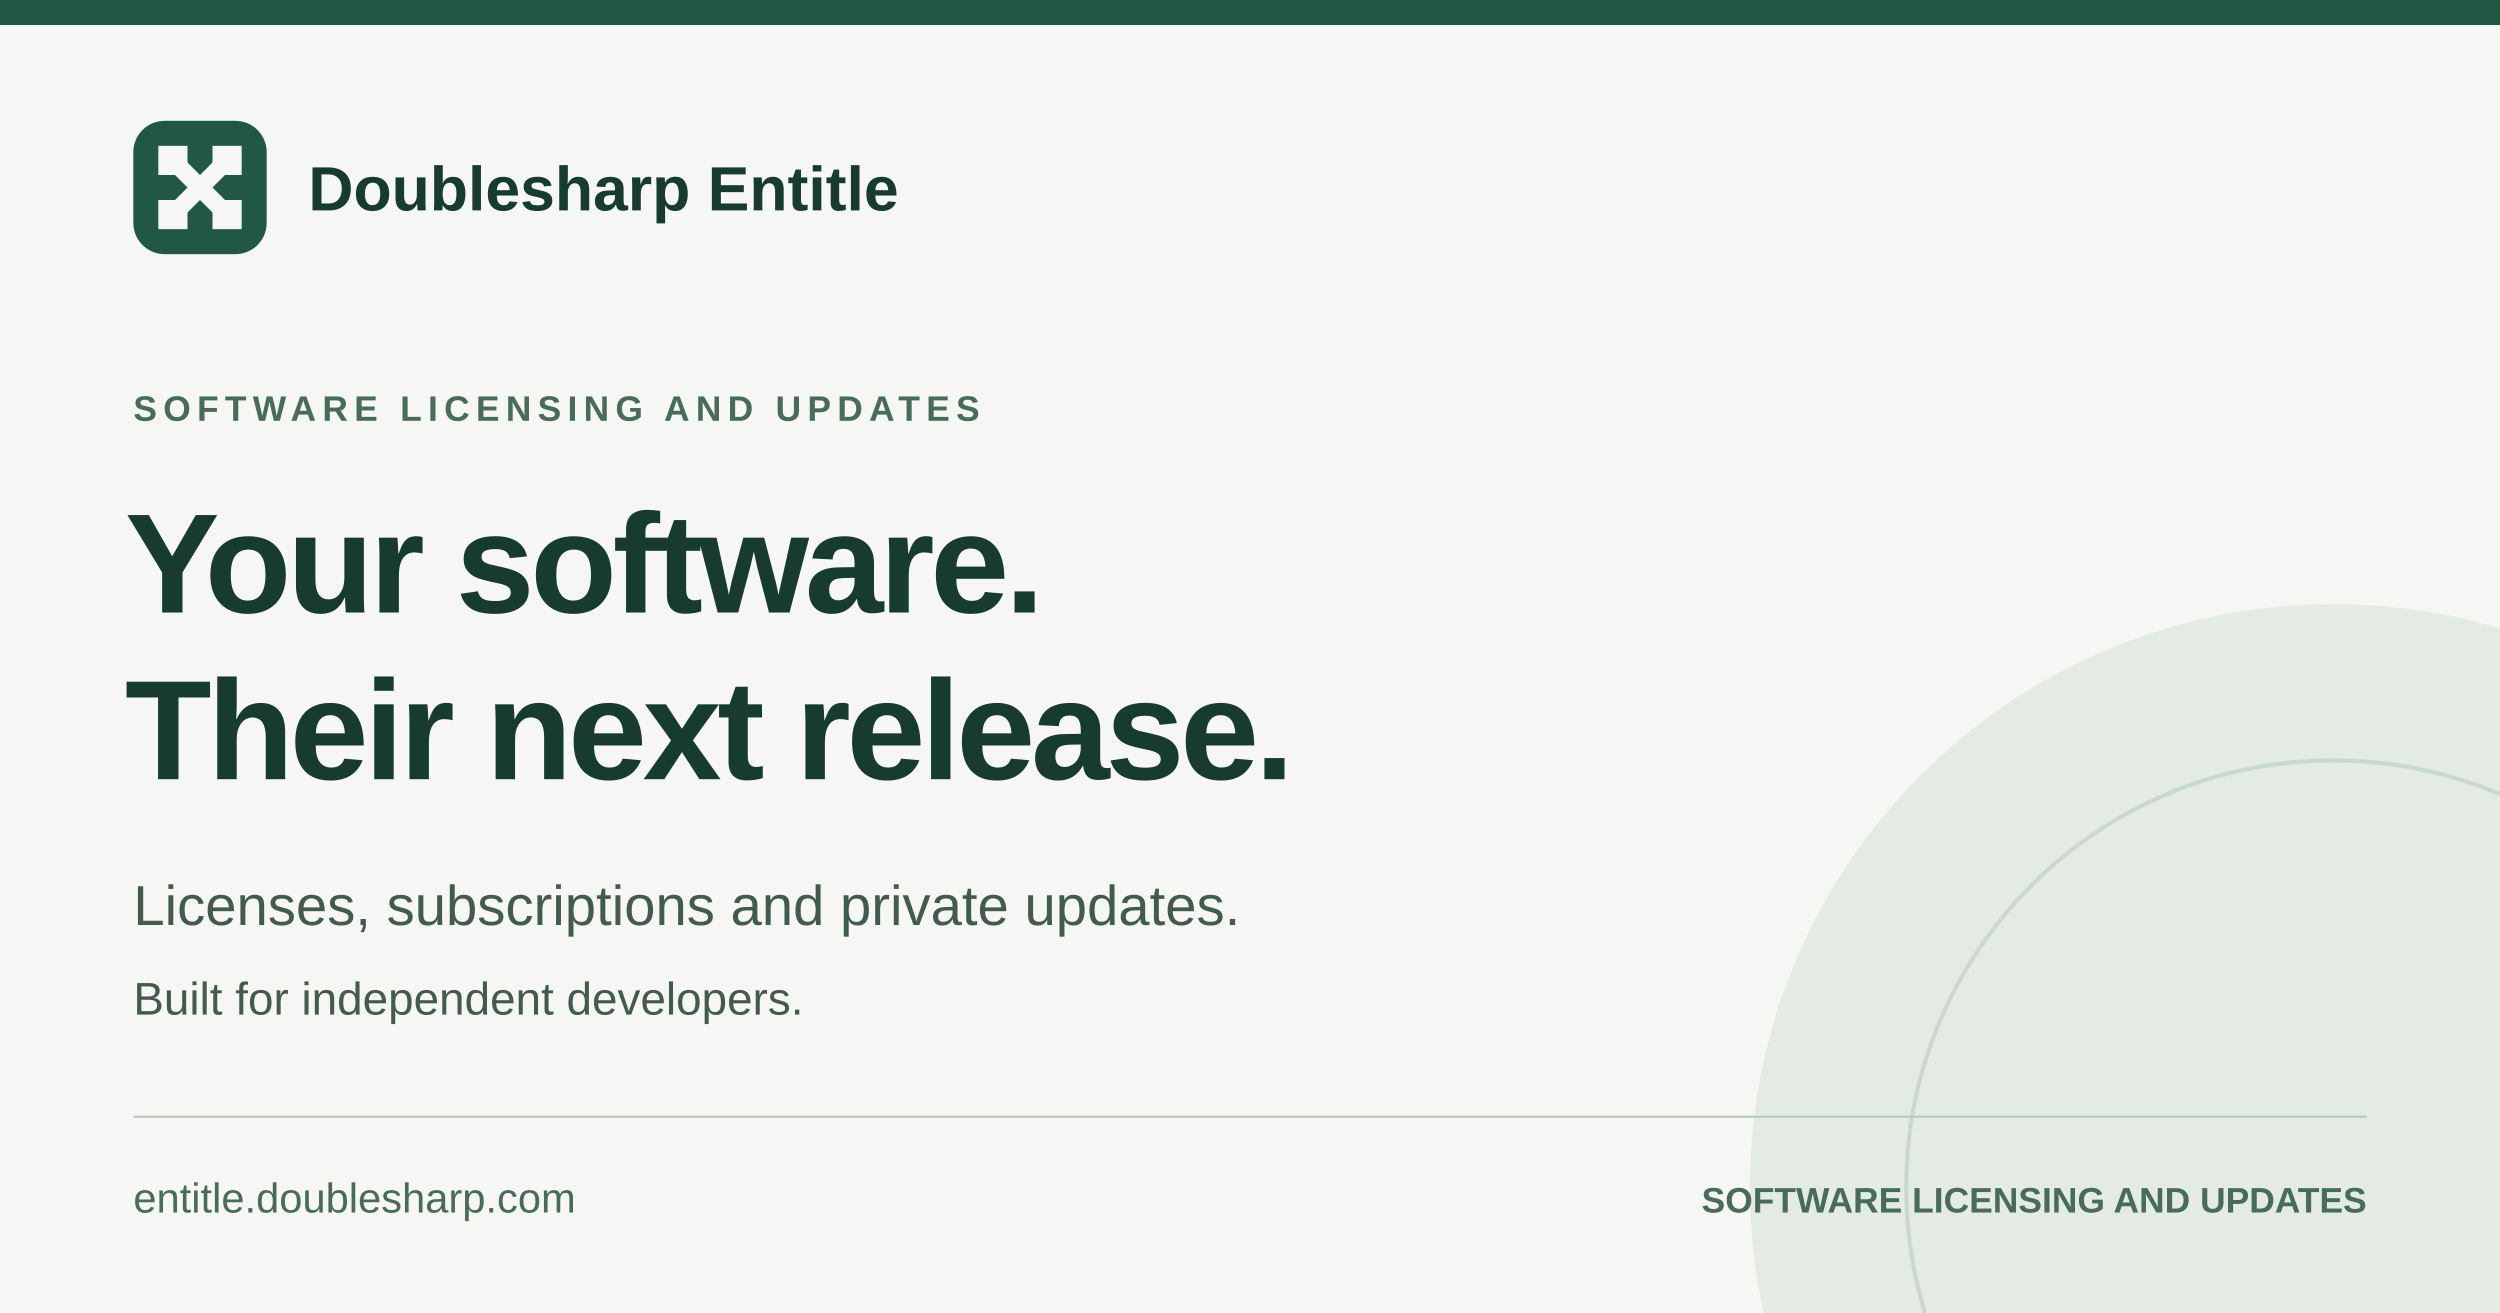
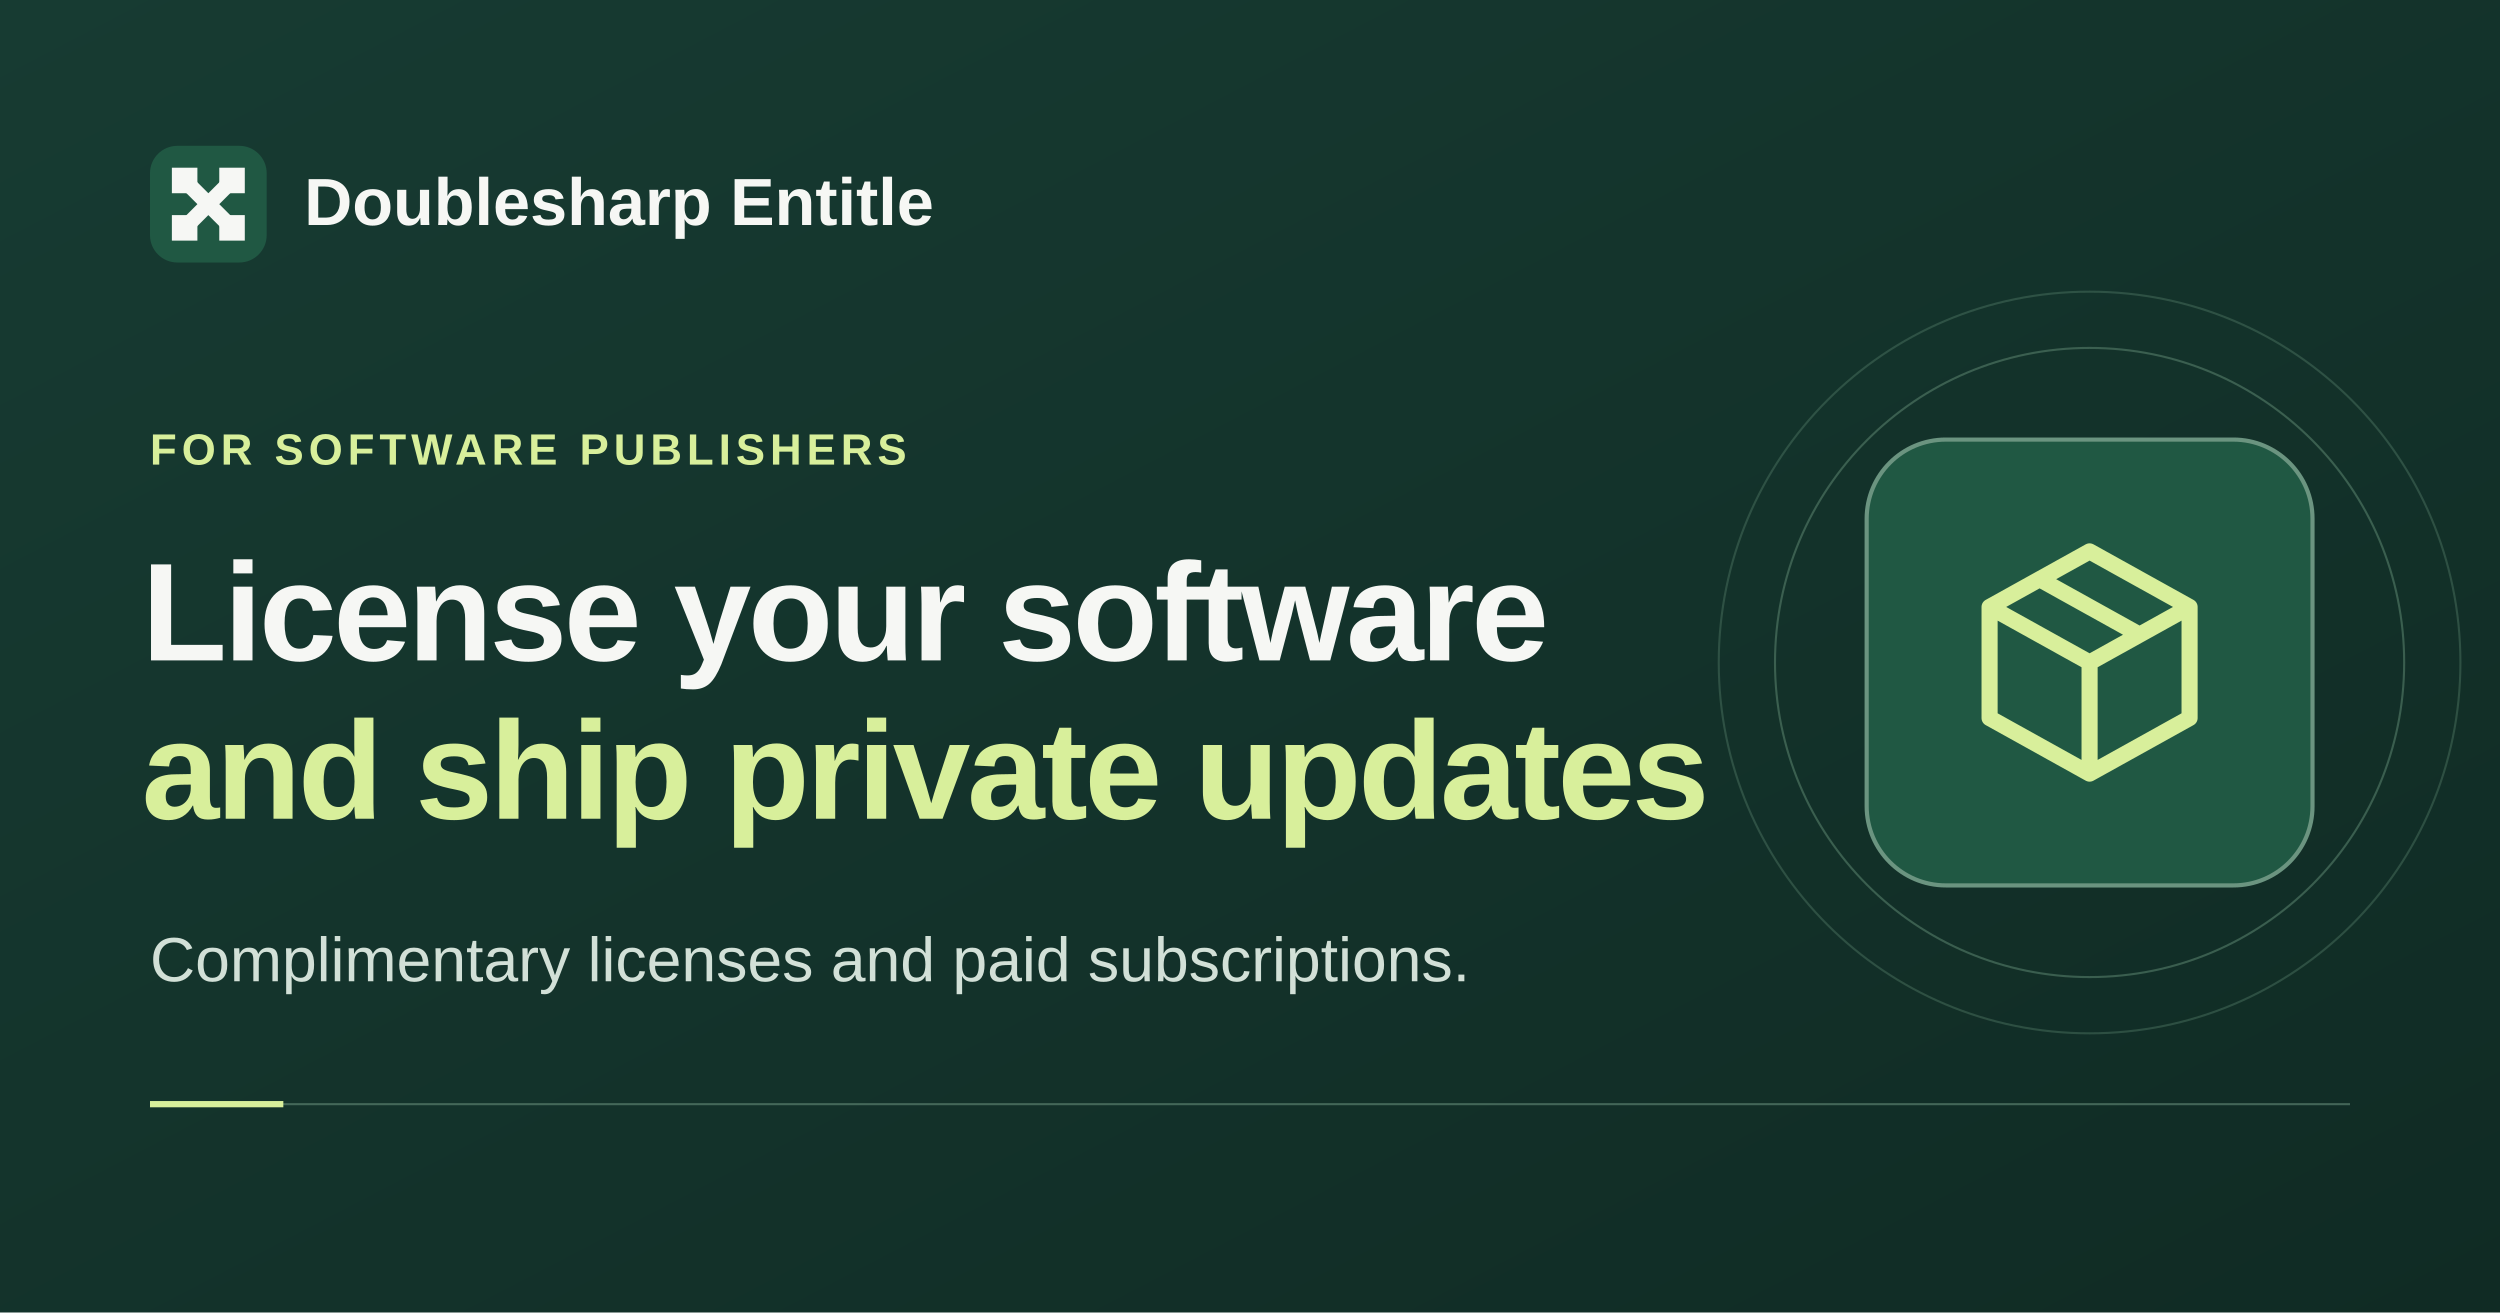
- <svg xmlns="http://www.w3.org/2000/svg" width="1200" height="630" viewBox="0 0 1200 630">
-   <rect width="1200" height="630" fill="#f6f7f4" />
-   <path d="M0 0h1200v12H0z" fill="#205843" />
-   <circle cx="1120" cy="570" r="280" fill="#e4ebe3" />
-   <circle cx="1120" cy="570" r="205" fill="none" stroke="#cad9cd" stroke-width="2" />
-   <rect x="64" y="58" width="64" height="64" rx="15" fill="#205843" />
-   <g transform="translate(64 58)" fill="#f6f7f4">
-     <path d="M12 12h14v14H12zM38 12h14v14H38zM12 38h14v14H12zM38 38h14v14H38z" />
-     <path d="m17 23 6-6 24 24-6 6z" />
-     <path d="m17 41 24-24 6 6-24 24z" />
+ <svg xmlns="http://www.w3.org/2000/svg" width="1200" height="630" viewBox="0 0 1200 630" role="img" aria-labelledby="title desc">
+   <defs>
+     <linearGradient id="background" x2="100%" y2="100%">
+       <stop stop-color="#173b32" />
+       <stop offset="1" stop-color="#102b24" />
+     </linearGradient>
+   </defs>
+   <rect width="1200" height="630" fill="url(#background)" />
+   <path d="M72 530h1056" stroke="#6b9480" stroke-opacity=".55" />
+   <path d="M72 530h64" stroke="#d8ef9b" stroke-width="3" />
+   <g transform="translate(72 70) scale(.875)">
+     <rect width="64" height="64" rx="15" fill="#205843" />
+     <g fill="#f6f7f4">
+       <path d="M12 12h14v14H12zM38 12h14v14H38zM12 38h14v14H12zM38 38h14v14H38z" />
+       <path d="m17 23 6-6 24 24-6 6zM17 41l24-24 6 6-24 24z" />
+     </g>
  </g>
-   <g font-family="Arial, Helvetica, sans-serif" fill="#173b2e">
-     <text x="148" y="101" font-size="30" font-weight="700">Doublesharp Entitle</text>
-     <text x="64" y="202" font-size="17" letter-spacing="3" font-weight="700" fill="#486c58">SOFTWARE LICENSING AND UPDATES</text>
-     <text x="60" y="294" font-size="68" font-weight="700" letter-spacing="-2">Your software.</text>
-     <text x="60" y="374" font-size="68" font-weight="700" letter-spacing="-2">Their next release.</text>
-     <text x="64" y="444" font-size="27" fill="#435b4d">Licenses, subscriptions and private updates.</text>
-     <text x="64" y="487" font-size="22" fill="#435b4d">Built for independent developers.</text>
-     <path d="M64 536h1072" stroke="#b8c9bc" />
-     <text x="64" y="582" font-size="20" fill="#486c58">entitle.doublesharp.com</text>
-     <text x="1136" y="582" text-anchor="end" font-size="17" font-weight="700" fill="#486c58">SOFTWARE LICENSING AND UPDATES</text>
+   <g font-family="Arial, Helvetica, sans-serif">
+     <text x="146" y="108" font-size="32" font-weight="700" fill="#f6f7f4">Doublesharp Entitle</text>
+     <text x="72" y="223" font-size="21" font-weight="700" letter-spacing="2.4" fill="#d8ef9b">FOR SOFTWARE PUBLISHERS</text>
+     <text x="68" y="317" font-size="67" font-weight="700" letter-spacing="-1.6" fill="#f6f7f4">License your software</text>
+     <text x="68" y="393" font-size="67" font-weight="700" letter-spacing="-1.6" fill="#d8ef9b">and ship private updates</text>
+     <text x="72" y="471" font-size="30" fill="#d2e0d7">Complimentary licenses and paid subscriptions.</text>
+   </g>
+   <g fill="none" aria-hidden="true">
+     <circle cx="1003" cy="318" r="178" stroke="#507964" stroke-opacity=".45" />
+     <circle cx="1003" cy="318" r="151" stroke="#507964" stroke-opacity=".65" />
+     <rect x="896" y="211" width="214" height="214" rx="38" fill="#205843" stroke="#6b9480" stroke-width="2" />
+     <path d="m3 7 9-5 9 5v10l-9 5-9-5Z m0 0 9 5 9-5 M12 12v10 M7.5 4.5l9 5" transform="translate(939 254) scale(5.3333)" stroke="#d8ef9b" stroke-width="1.45" stroke-linecap="round" stroke-linejoin="round" />
  </g>
</svg>
